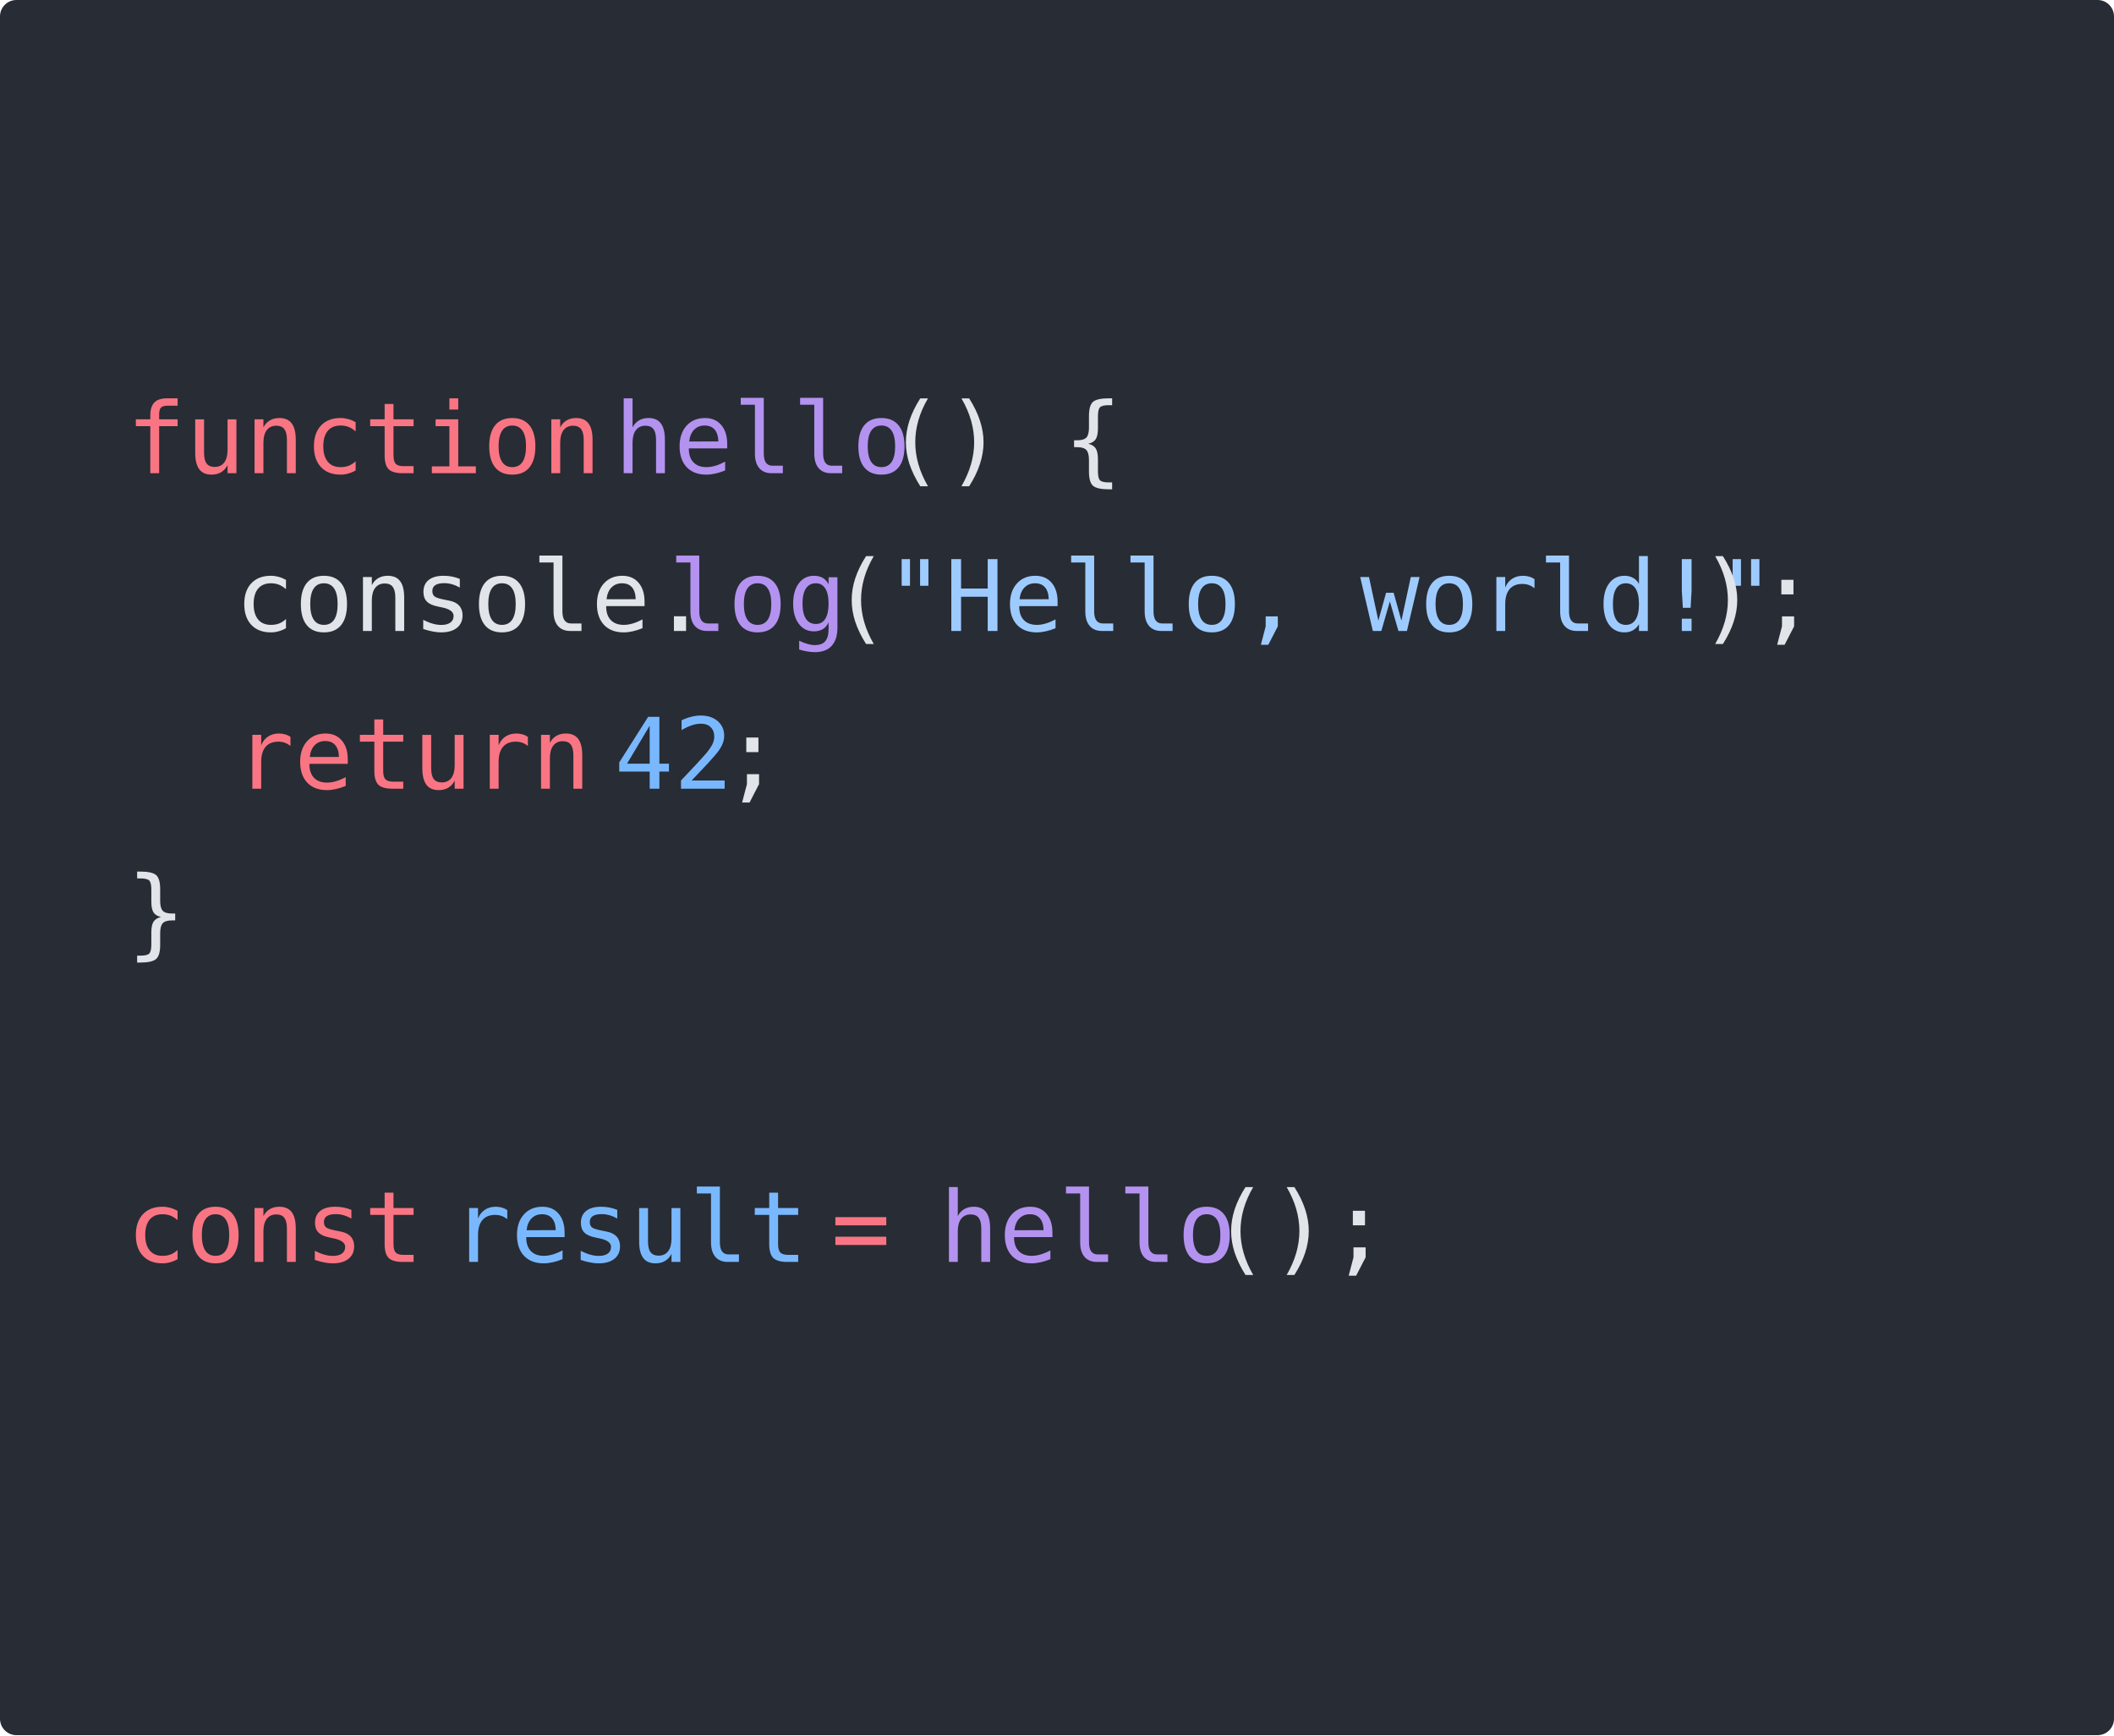
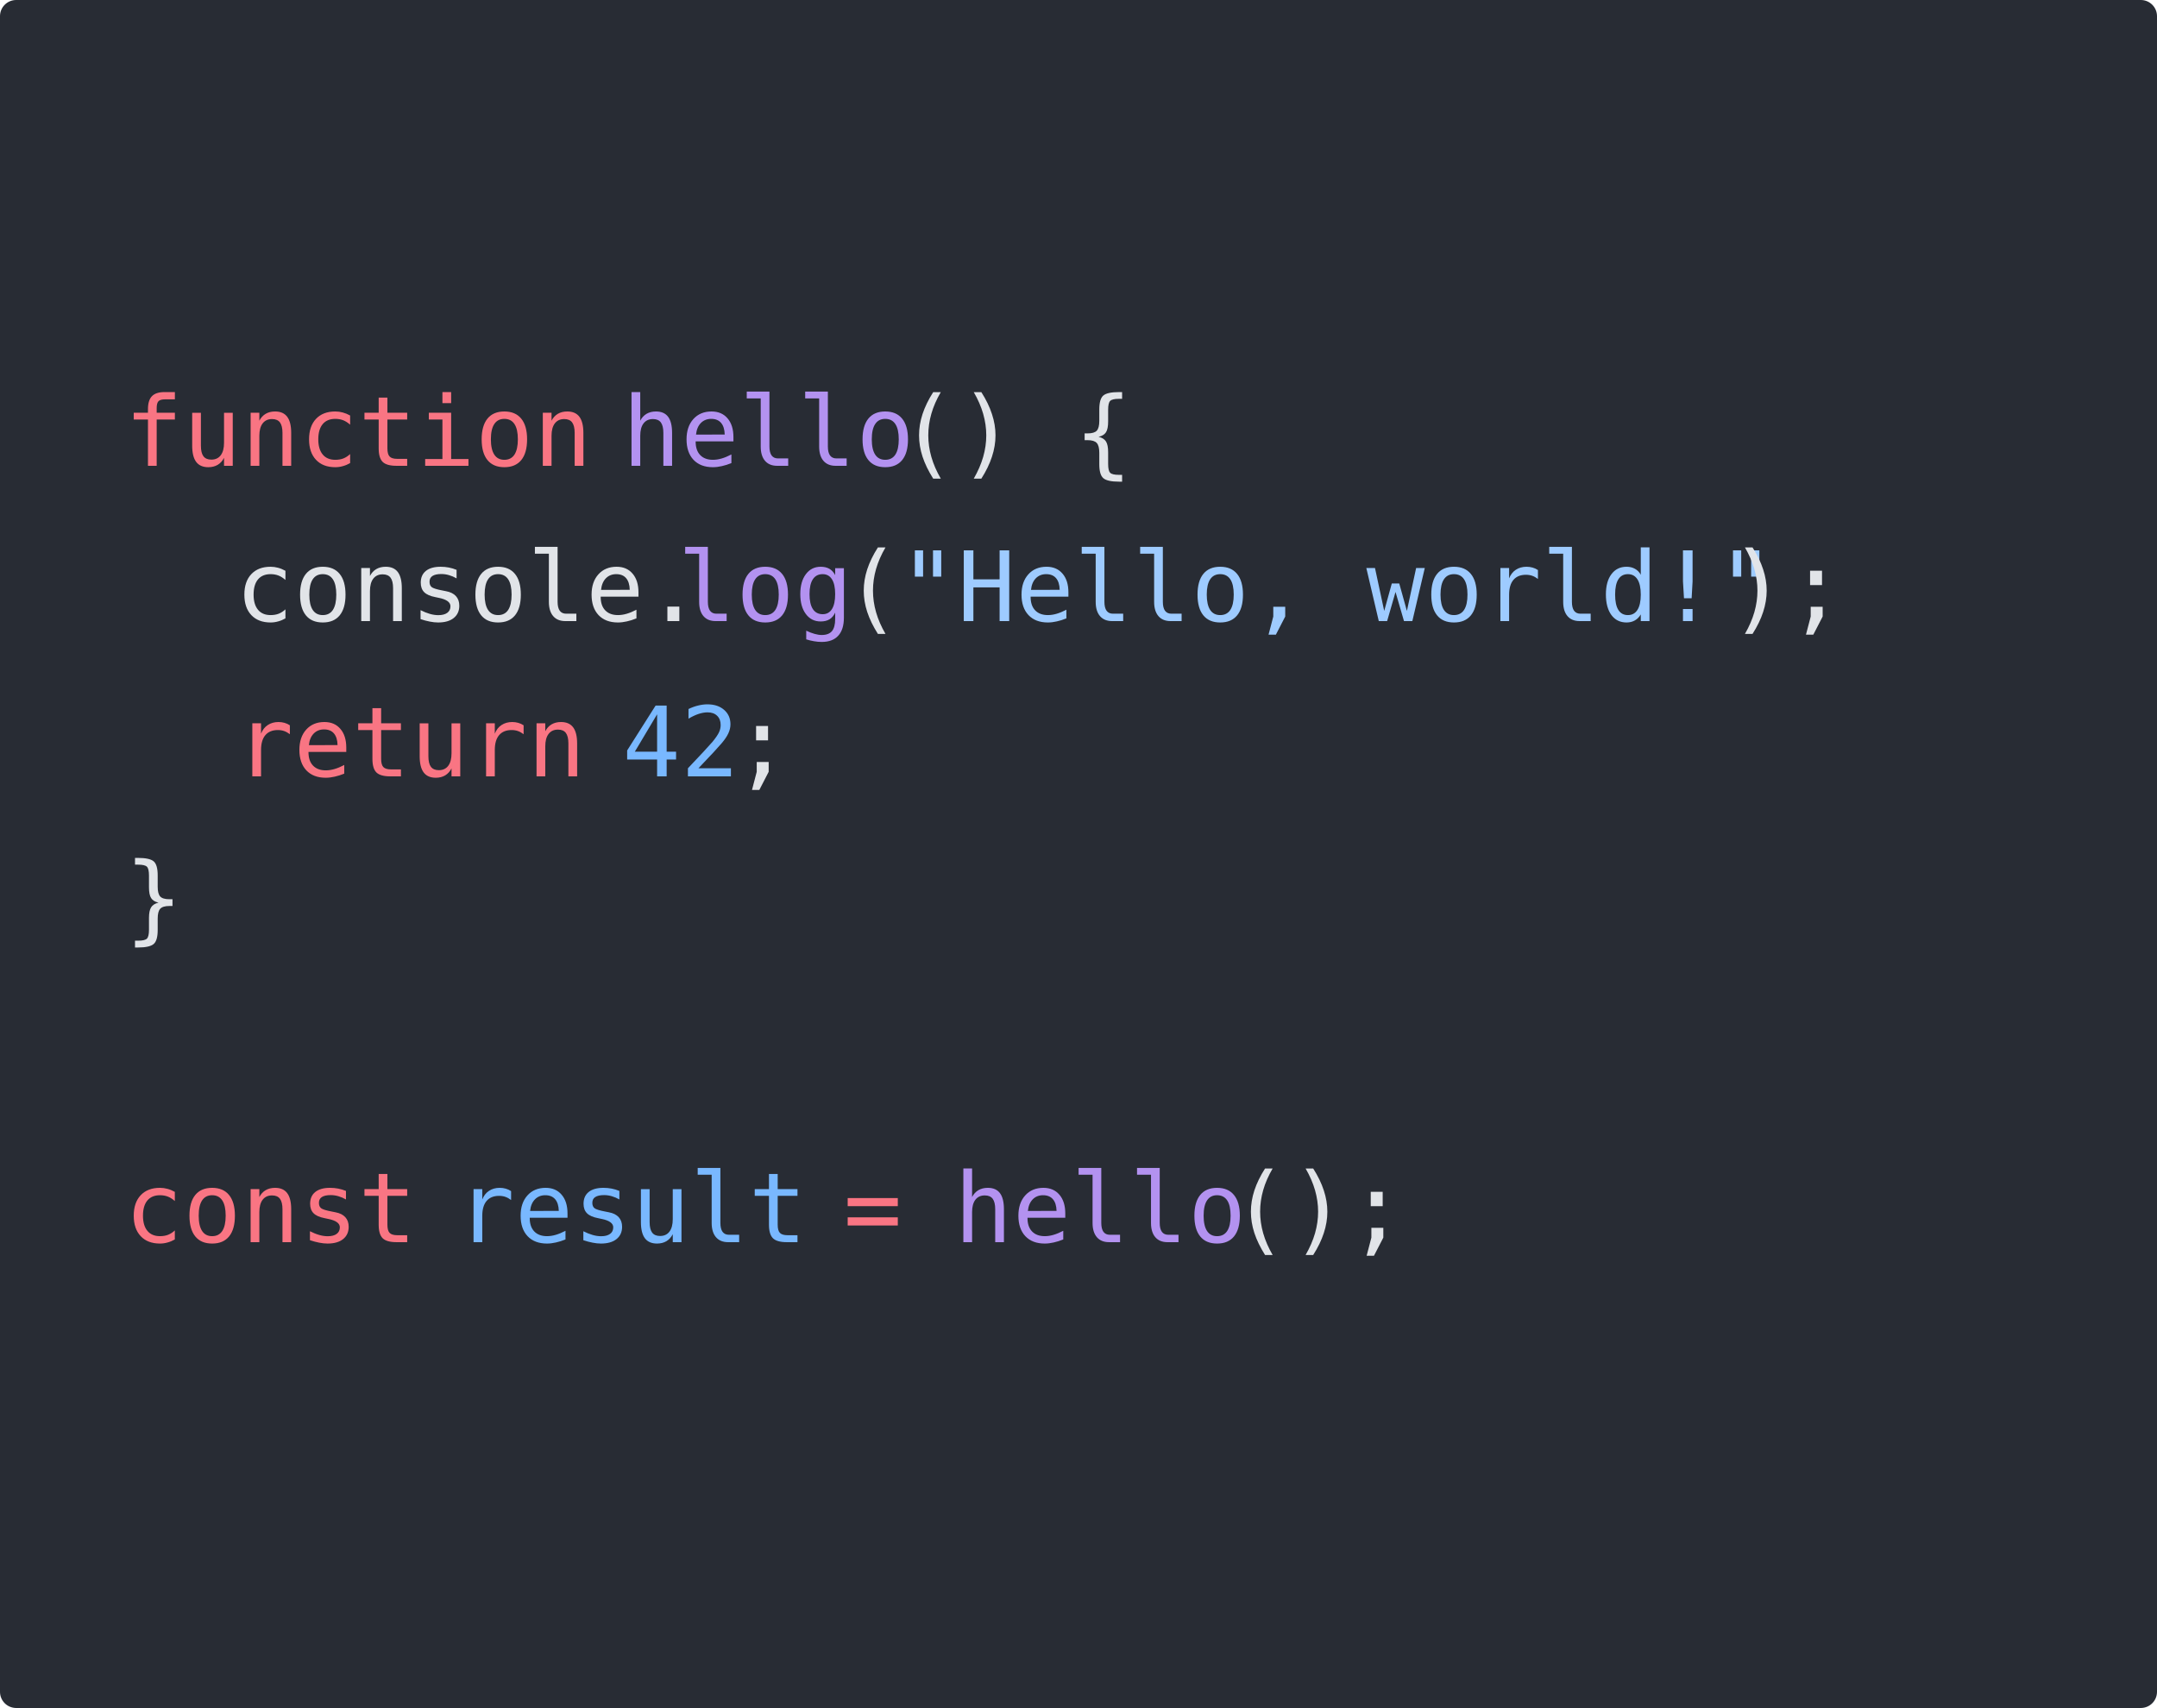
- <svg xmlns="http://www.w3.org/2000/svg" viewBox="0 0 514.617 422.4" width="514.617" height="422.4">
-   <rect id="bg" fill="#282c34" width="514.617" height="422.4" rx="4" />
+ <svg xmlns="http://www.w3.org/2000/svg" viewBox="0 0 533.337 422.4" width="533.337" height="422.4">
+   <rect id="bg" fill="#282c34" width="533.337" height="422.4" rx="4" />
  <g id="tokens" transform="translate(30.78906, 76.8)">
    <text font-family="Consolas" font-size="24" y="38.4" transform="translate(0, 0)" fill="#F97583">function</text>
-     <text font-family="Consolas" font-size="24" y="38.4" transform="translate(105.5625, 0)" fill="#E1E4E8"> </text>
-     <text font-family="Consolas" font-size="24" y="38.4" transform="translate(118.7578, 0)" fill="#B392F0">hello</text>
-     <text font-family="Consolas" font-size="24" y="38.4" transform="translate(184.7344, 0)" fill="#E1E4E8">() {</text>
+     <text font-family="Consolas" font-size="24" y="38.4" transform="translate(109.4025, 0)" fill="#E1E4E8"> </text>
+     <text font-family="Consolas" font-size="24" y="38.4" transform="translate(123.0778, 0)" fill="#B392F0">hello</text>
+     <text font-family="Consolas" font-size="24" y="38.4" transform="translate(191.4544, 0)" fill="#E1E4E8">() {</text>
    <text font-family="Consolas" font-size="24" y="76.8" transform="translate(0, 0)" fill="#E1E4E8">  </text>
-     <text font-family="Consolas" font-size="24" y="76.8" transform="translate(26.39062, 0)" fill="#E1E4E8">console.</text>
-     <text font-family="Consolas" font-size="24" y="76.8" transform="translate(131.9531, 0)" fill="#B392F0">log</text>
-     <text font-family="Consolas" font-size="24" y="76.8" transform="translate(171.5391, 0)" fill="#E1E4E8">(</text>
-     <text font-family="Consolas" font-size="24" y="76.8" transform="translate(184.7344, 0)" fill="#9ECBFF">"Hello, world!"</text>
-     <text font-family="Consolas" font-size="24" y="76.8" transform="translate(382.6641, 0)" fill="#E1E4E8">);</text>
+     <text font-family="Consolas" font-size="24" y="76.8" transform="translate(27.35063, 0)" fill="#E1E4E8">console.</text>
+     <text font-family="Consolas" font-size="24" y="76.8" transform="translate(136.7531, 0)" fill="#B392F0">log</text>
+     <text font-family="Consolas" font-size="24" y="76.8" transform="translate(177.7791, 0)" fill="#E1E4E8">(</text>
+     <text font-family="Consolas" font-size="24" y="76.8" transform="translate(191.4544, 0)" fill="#9ECBFF">"Hello, world!"</text>
+     <text font-family="Consolas" font-size="24" y="76.8" transform="translate(396.5841, 0)" fill="#E1E4E8">);</text>
    <text font-family="Consolas" font-size="24" y="115.2" transform="translate(0, 0)" fill="#E1E4E8">  </text>
-     <text font-family="Consolas" font-size="24" y="115.2" transform="translate(26.39062, 0)" fill="#F97583">return</text>
-     <text font-family="Consolas" font-size="24" y="115.2" transform="translate(105.5625, 0)" fill="#E1E4E8"> </text>
-     <text font-family="Consolas" font-size="24" y="115.2" transform="translate(118.7578, 0)" fill="#79B8FF">42</text>
-     <text font-family="Consolas" font-size="24" y="115.2" transform="translate(145.1484, 0)" fill="#E1E4E8">;</text>
+     <text font-family="Consolas" font-size="24" y="115.2" transform="translate(27.35063, 0)" fill="#F97583">return</text>
+     <text font-family="Consolas" font-size="24" y="115.2" transform="translate(109.4025, 0)" fill="#E1E4E8"> </text>
+     <text font-family="Consolas" font-size="24" y="115.2" transform="translate(123.0778, 0)" fill="#79B8FF">42</text>
+     <text font-family="Consolas" font-size="24" y="115.2" transform="translate(150.4284, 0)" fill="#E1E4E8">;</text>
    <text font-family="Consolas" font-size="24" y="153.6" transform="translate(0, 0)" fill="#E1E4E8">}</text>
    <text font-family="Consolas" font-size="24" y="230.4" transform="translate(0, 0)" fill="#F97583">const</text>
-     <text font-family="Consolas" font-size="24" y="230.4" transform="translate(65.97656, 0)" fill="#E1E4E8"> </text>
-     <text font-family="Consolas" font-size="24" y="230.4" transform="translate(79.17188, 0)" fill="#79B8FF">result</text>
-     <text font-family="Consolas" font-size="24" y="230.4" transform="translate(158.3438, 0)" fill="#E1E4E8"> </text>
-     <text font-family="Consolas" font-size="24" y="230.4" transform="translate(171.5391, 0)" fill="#F97583">=</text>
-     <text font-family="Consolas" font-size="24" y="230.4" transform="translate(184.7344, 0)" fill="#E1E4E8"> </text>
-     <text font-family="Consolas" font-size="24" y="230.4" transform="translate(197.9297, 0)" fill="#B392F0">hello</text>
-     <text font-family="Consolas" font-size="24" y="230.4" transform="translate(263.9062, 0)" fill="#E1E4E8">();</text>
+     <text font-family="Consolas" font-size="24" y="230.4" transform="translate(68.37656, 0)" fill="#E1E4E8"> </text>
+     <text font-family="Consolas" font-size="24" y="230.4" transform="translate(82.05187, 0)" fill="#79B8FF">result</text>
+     <text font-family="Consolas" font-size="24" y="230.4" transform="translate(164.1037, 0)" fill="#E1E4E8"> </text>
+     <text font-family="Consolas" font-size="24" y="230.4" transform="translate(177.7791, 0)" fill="#F97583">=</text>
+     <text font-family="Consolas" font-size="24" y="230.4" transform="translate(191.4544, 0)" fill="#E1E4E8"> </text>
+     <text font-family="Consolas" font-size="24" y="230.4" transform="translate(205.1297, 0)" fill="#B392F0">hello</text>
+     <text font-family="Consolas" font-size="24" y="230.4" transform="translate(273.5063, 0)" fill="#E1E4E8">();</text>
  </g>
</svg>
